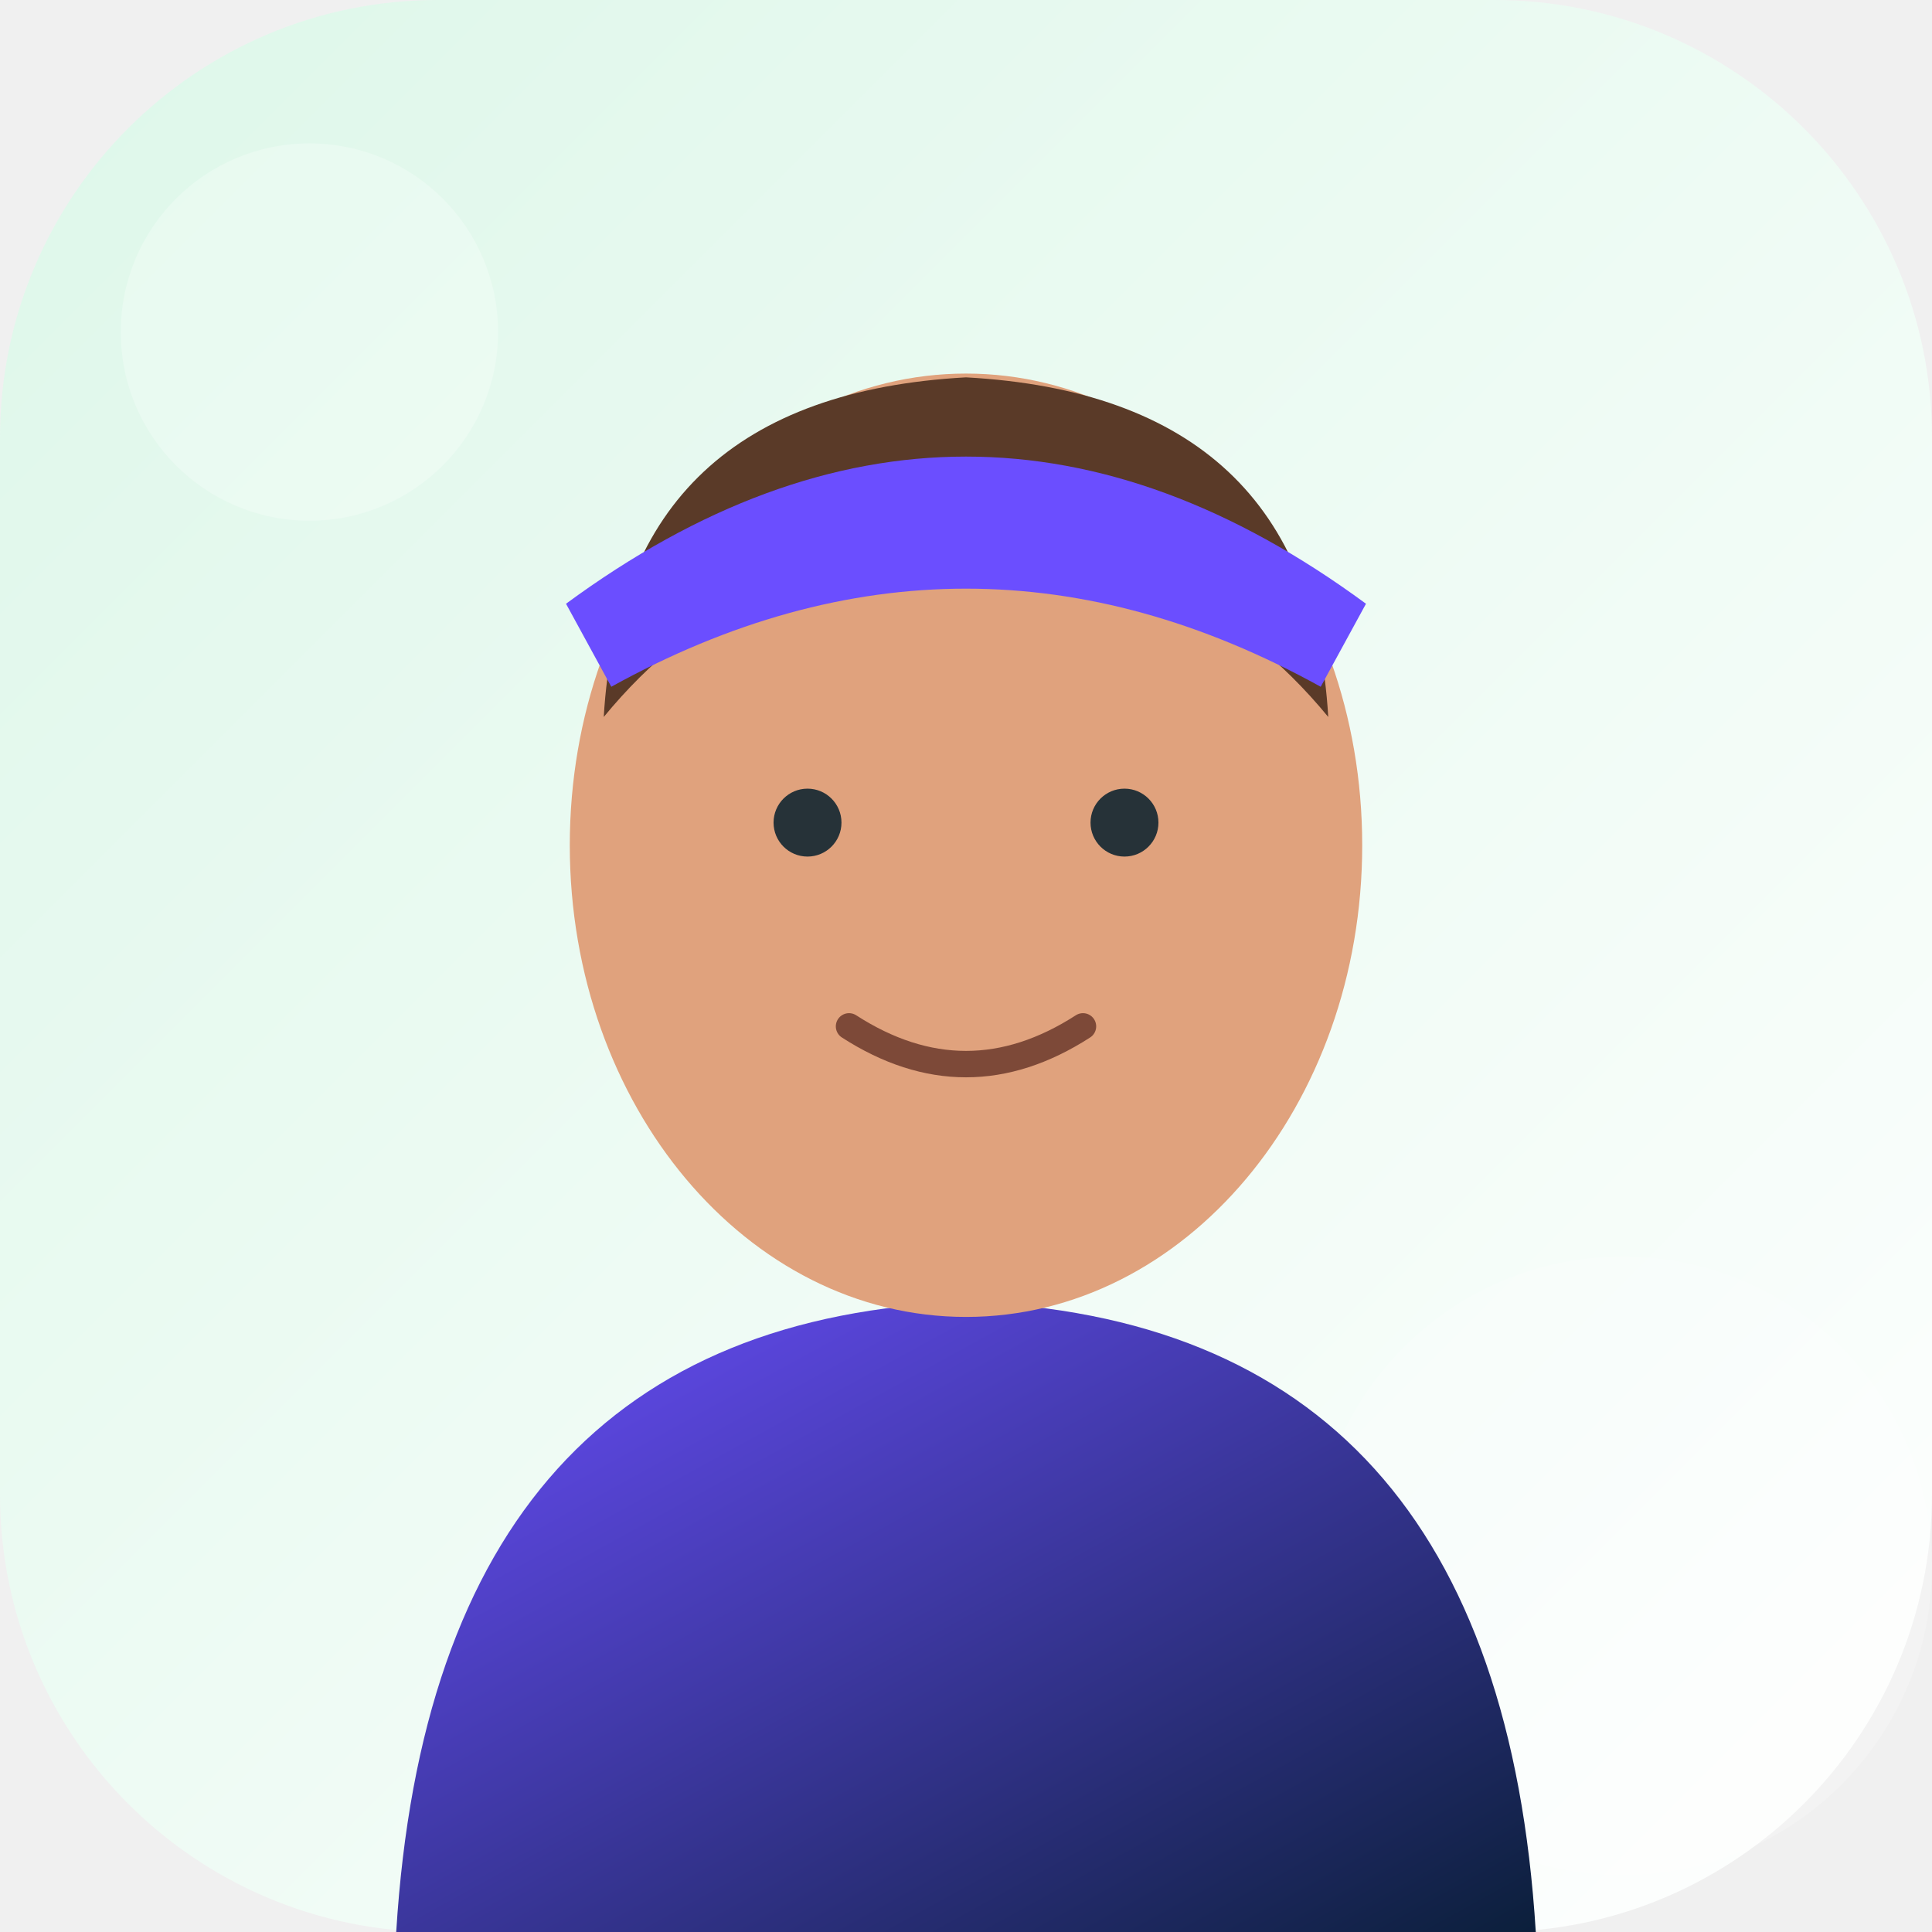
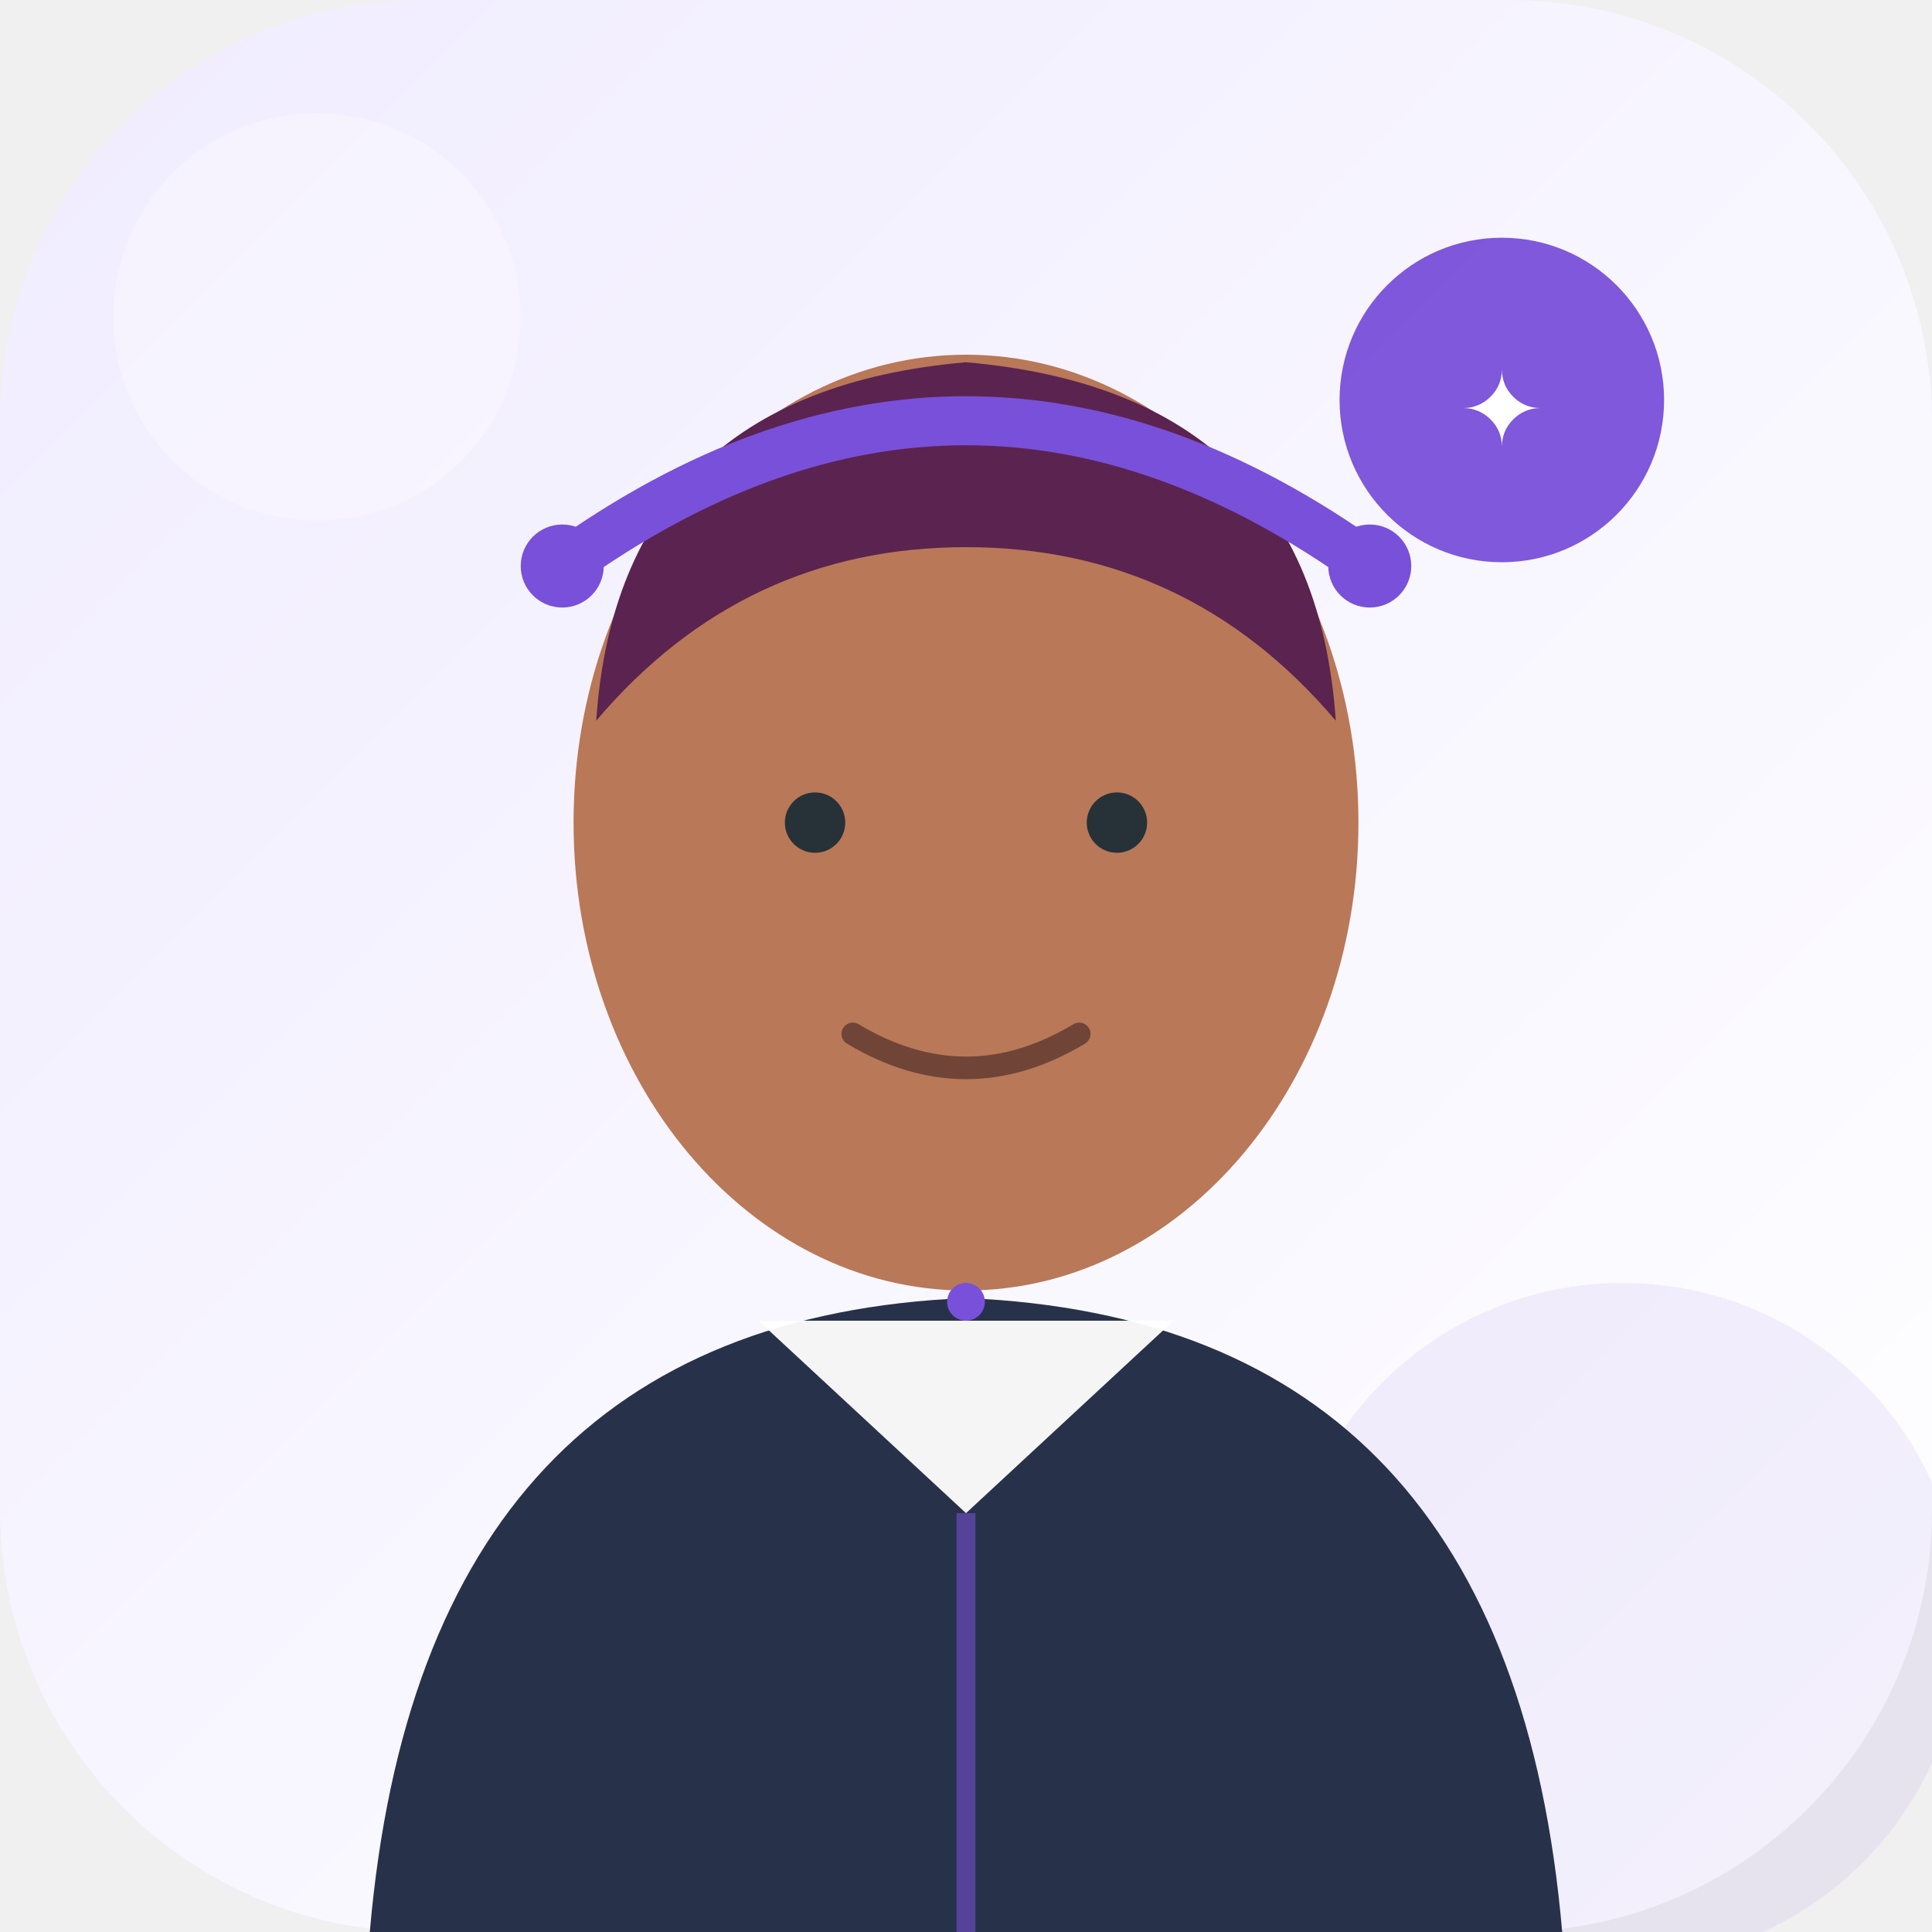
<svg xmlns="http://www.w3.org/2000/svg" viewBox="0 0 512 512">
  <defs>
-     <linearGradient id="b" x2="1" y2="1">
-       <stop stop-color="#ddf7e9" />
+     <linearGradient id="g" x1="0" y1="0" x2="1" y2="1">
+       <stop stop-color="#f0ecff" />
      <stop offset="1" stop-color="#ffffff" />
    </linearGradient>
-     <linearGradient id="s" x2="1" y2="1">
-       <stop stop-color="#6b4eff" />
-       <stop offset="1" stop-color="#0b1f3a" />
-     </linearGradient>
  </defs>
-   <rect width="512" height="512" rx="116" fill="url(#b)" />
-   <circle cx="82" cy="88" r="50" fill="#fff" opacity=".25" />
-   <circle cx="430" cy="415" r="82" fill="#fff" opacity=".18" />
-   <path d="M105 512Q115 350 256 345Q397 350 407 512Z" fill="url(#s)" />
-   <ellipse cx="256" cy="224" rx="105" ry="125" fill="#e0a27d" />
-   <path d="M160 190Q165 105 256 100Q347 105 352 190Q315 145 256 145Q197 145 160 190Z" fill="#5a3a28" />
-   <circle cx="214" cy="218" r="9" fill="#263238" />
-   <circle cx="298" cy="218" r="9" fill="#263238" />
-   <path d="M225 272Q256 292 287 272" fill="none" stroke="#7d4938" stroke-width="7" stroke-linecap="round" />
-   <path d="M150 160Q256 82 362 160L350 182Q256 130 162 182Z" fill="#6b4eff" />
+   <rect width="512" height="512" rx="112" fill="url(#g)" />
+   <circle cx="84" cy="84" r="54" fill="#fff" opacity=".30" />
+   <circle cx="430" cy="430" r="90" fill="#7950d9" opacity=".08" />
+   <circle cx="398" cy="106" r="43" fill="#7950d9" opacity=".95" />
+   <text x="398" y="118" text-anchor="middle" font-family="Arial,sans-serif" font-size="27" font-weight="700" fill="#fff">✦</text>
+   <path d="M98 512Q112 350 256 344Q400 350 414 512Z" fill="#27324a" />
+   <path d="M201 350L256 401L311 350" fill="#ffffff" opacity=".95" />
+   <path d="M256 401V512" stroke="#7950d9" stroke-width="5" opacity=".55" />
+   <ellipse cx="256" cy="218" rx="104" ry="124" fill="#b97858" />
+   <path d="M158 191Q164 104 256 96Q348 104 354 191Q315 145 256 145Q197 145 158 191Z" fill="#5b234f" />
+   <circle cx="216" cy="218" r="8" fill="#263238" />
+   <circle cx="296" cy="218" r="8" fill="#263238" />
+   <path d="M226 274Q256 292 286 274" fill="none" stroke="#704537" stroke-width="6" stroke-linecap="round" />
+   <path d="M149 150Q256 73 363 150" fill="none" stroke="#7950d9" stroke-width="13" stroke-linecap="round" />
+   <circle cx="149" cy="150" r="11" fill="#7950d9" />
+   <circle cx="363" cy="150" r="11" fill="#7950d9" />
+   <circle cx="256" cy="345" r="5" fill="#7950d9" />
</svg>
